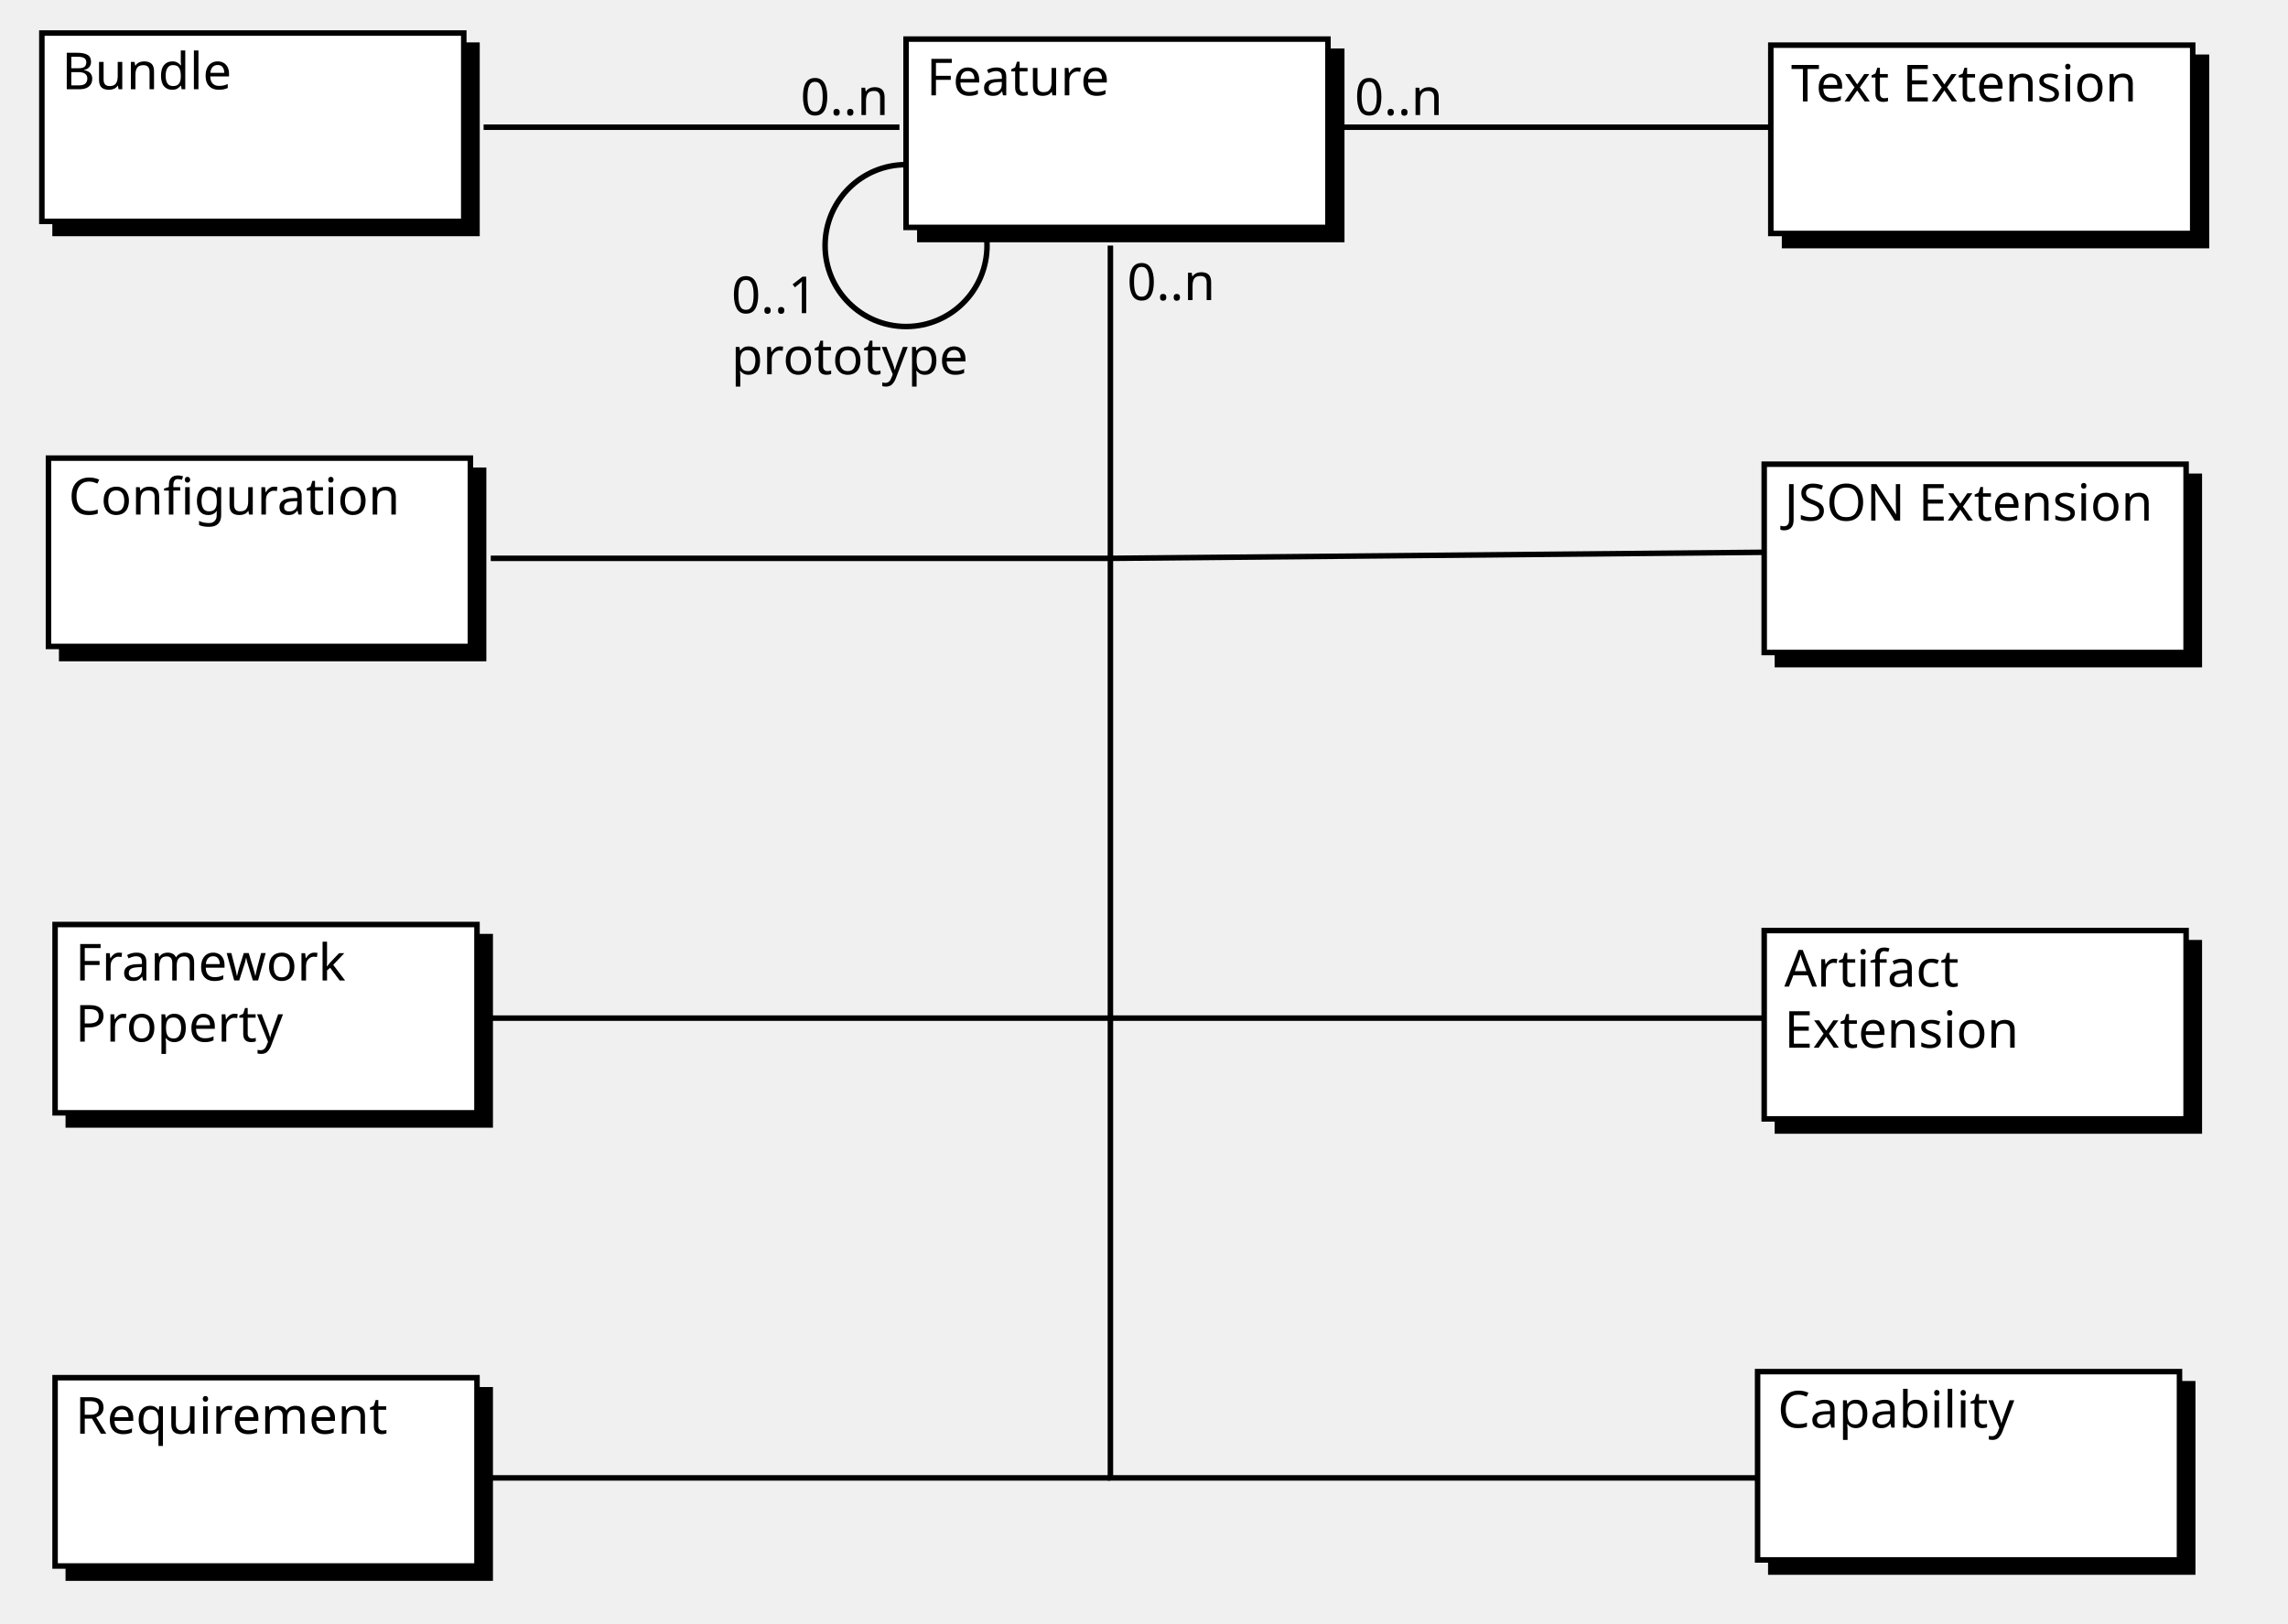
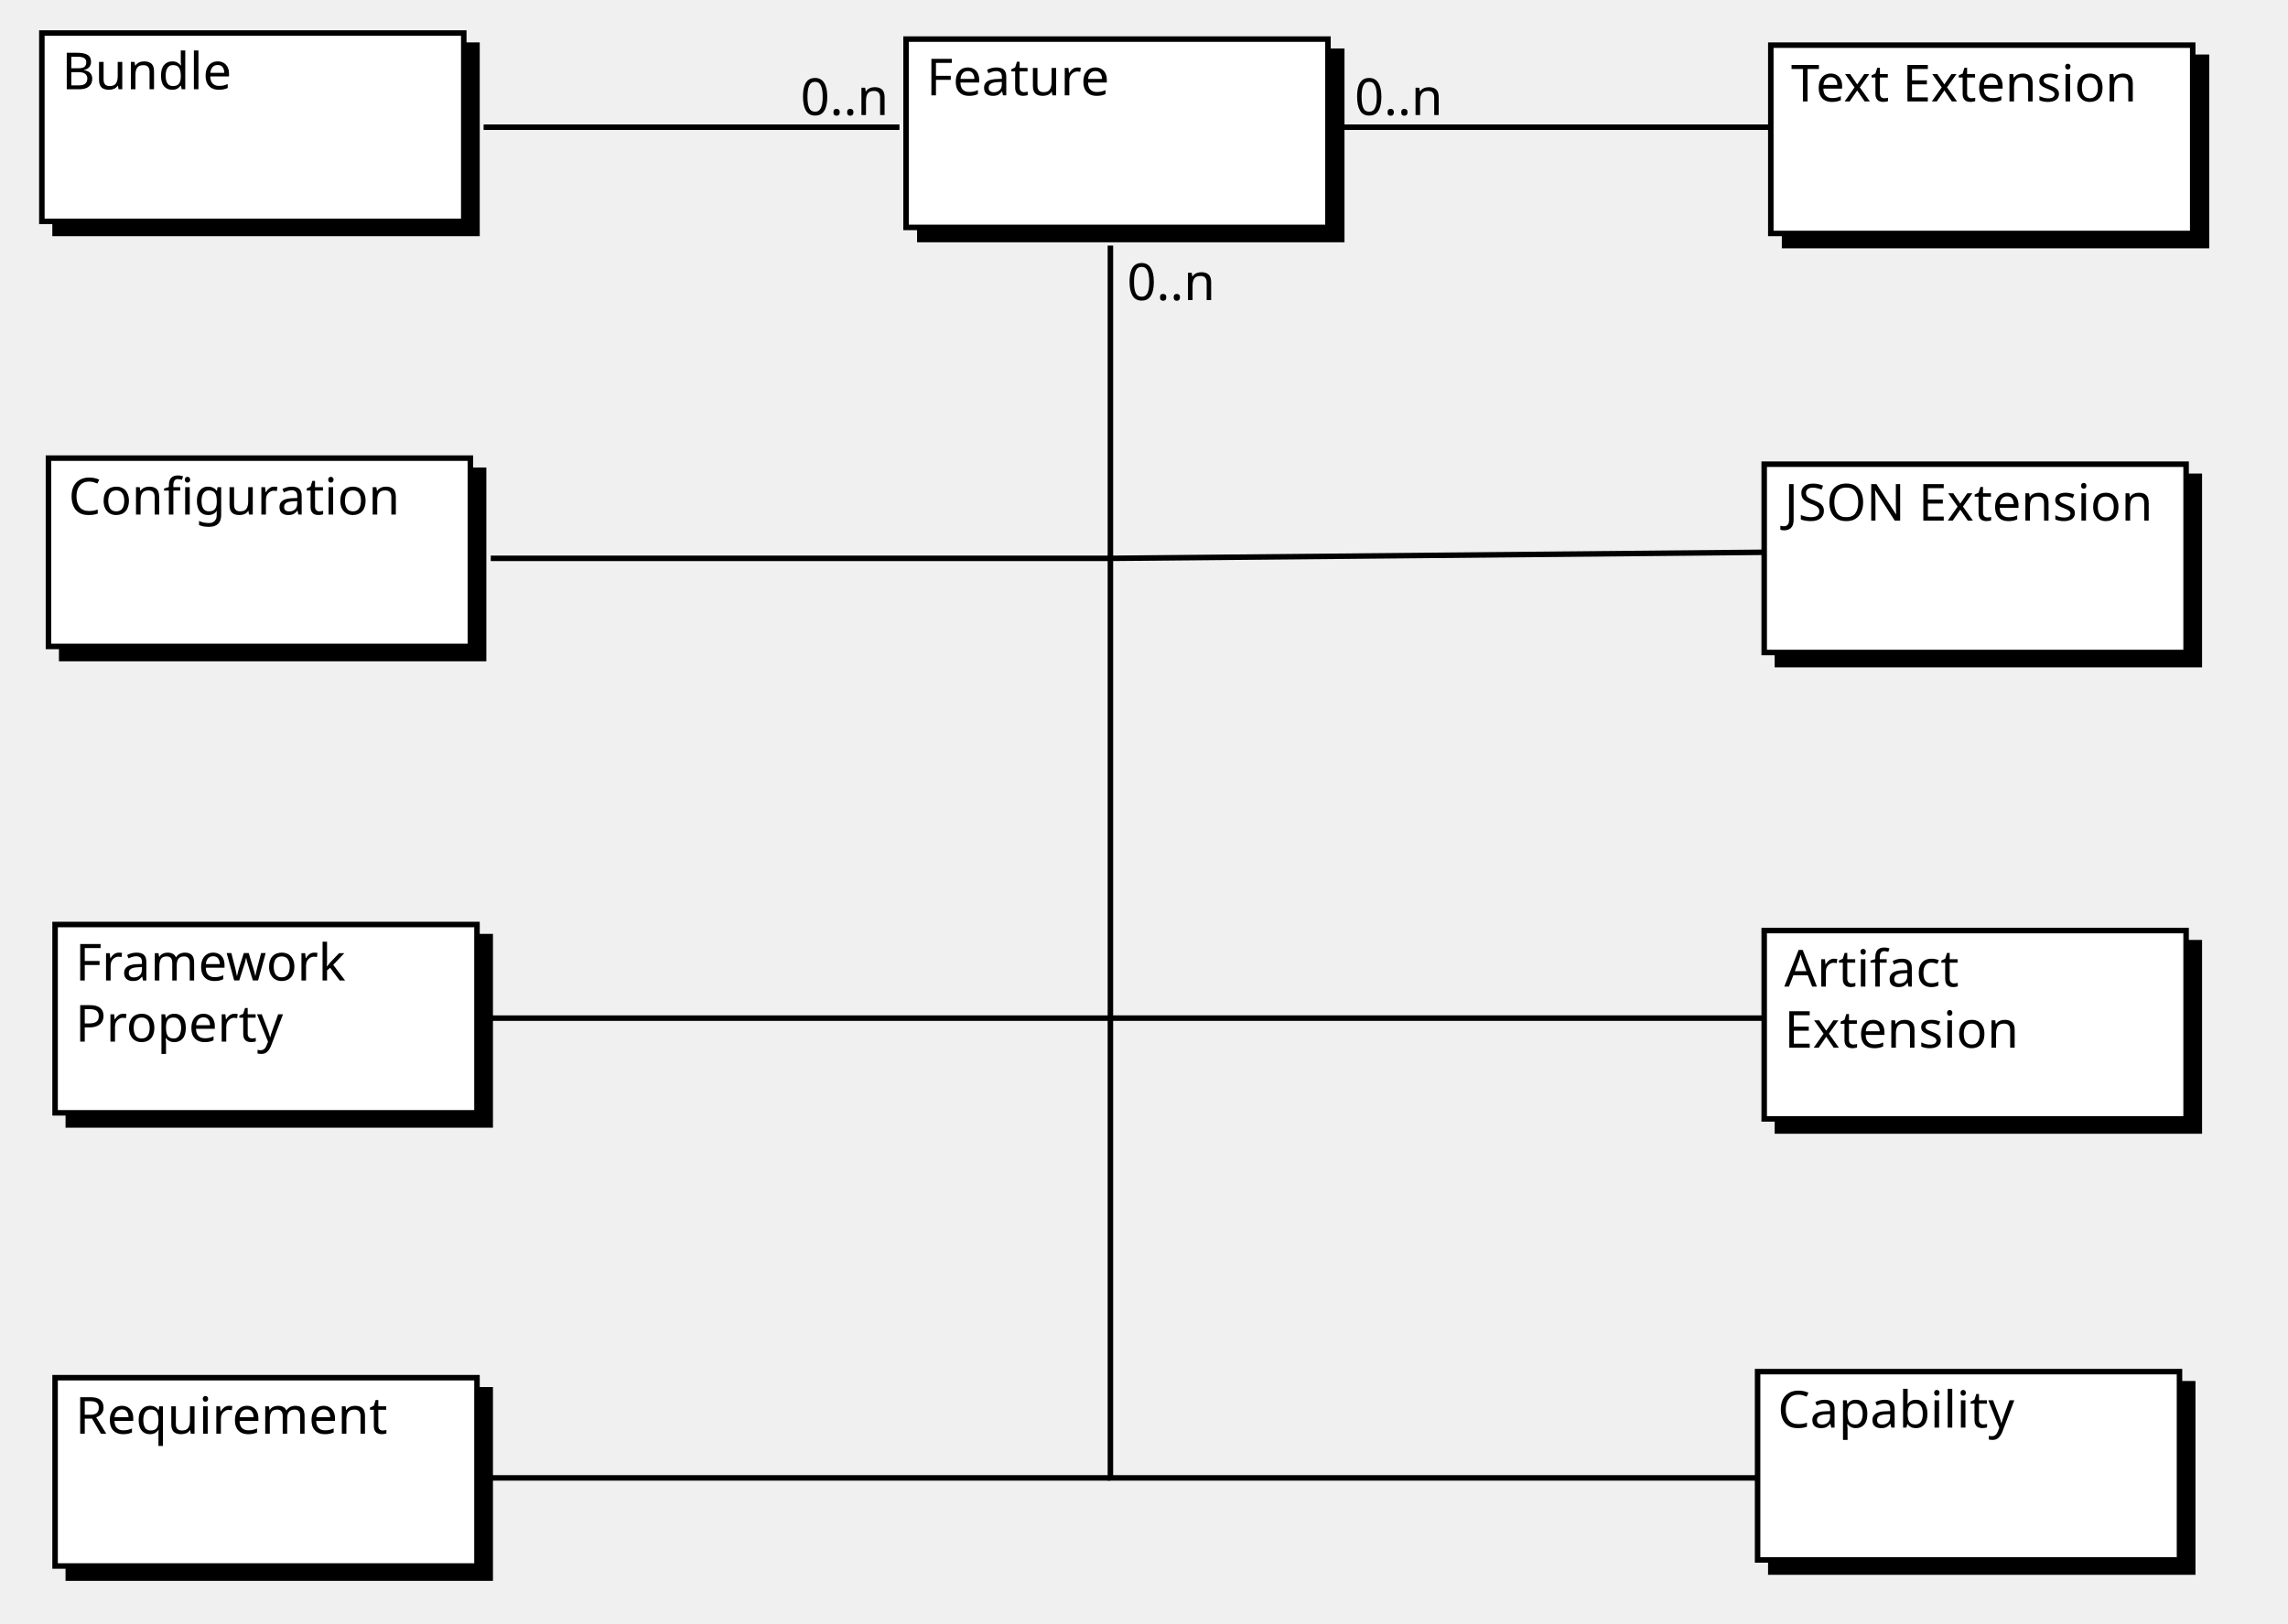
- <svg xmlns="http://www.w3.org/2000/svg" version="1.1" id="Layer_1" width="415.4px" height="294.8px" xml:space="preserve">
+ <svg xmlns="http://www.w3.org/2000/svg" version="1.1" id="Layer_1" x="0px" y="0px" viewBox="0 0 415.4 294.8" style="enable-background:new 0 0 415.4 294.8;" xml:space="preserve">
  <style type="text/css">
- 	.st0{fill:none;stroke:#000000;stroke-miterlimit:10;}
- 	.st1{stroke:#000000;stroke-miterlimit:10;}
- 	.st2{fill:#FFFFFF;stroke:#000000;stroke-miterlimit:10;}
- 	.st3{font-family:'ProductusSemibold';}
- 	.st4{font-size:9.278px;}
+ 	.st0{stroke:#000000;stroke-miterlimit:10;}
+ 	.st1{fill:#FFFFFF;stroke:#000000;stroke-miterlimit:10;}
+ 	.st2{font-family:'ProductusSemibold';}
+ 	.st3{font-size:9.278px;}
+ 	.st4{fill:none;stroke:#000000;stroke-miterlimit:10;}
	.st5{font-family:'ProductusBook';}
	.st6{fill-opacity:0;}
</style>
-   <circle class="st0" cx="164.5" cy="44.6" r="14.7" />
  <g>
-     <rect x="167" y="9.3" class="st1" width="76.6" height="34.2" />
-     <rect x="164.5" y="7.1" class="st2" width="76.6" height="34.2" />
-     <text transform="matrix(1 0 0 1 168.1937 17.3141)" class="st3 st4">Feature</text>
+     <rect x="167" y="9.3" class="st0" width="76.6" height="34.2" />
+     <rect x="164.5" y="7.1" class="st1" width="76.6" height="34.2" />
+     <text transform="matrix(1 0 0 1 168.1937 17.3141)" class="st2 st3">Feature</text>
  </g>
  <g>
-     <rect x="12.4" y="170.1" class="st1" width="76.6" height="34.2" />
-     <rect x="10" y="167.9" class="st2" width="76.6" height="34.2" />
-     <text transform="matrix(1 0 0 1 13.6555 178.0692)" class="st3 st4">Framework</text>
-     <text transform="matrix(1 0 0 1 13.6555 189.1692)" class="st3 st4">Property</text>
+     <rect x="12.4" y="170.1" class="st0" width="76.6" height="34.2" />
+     <rect x="10" y="167.9" class="st1" width="76.6" height="34.2" />
+     <text transform="matrix(1 0 0 1 13.6555 178.0692)" class="st2 st3">Framework</text>
+     <text transform="matrix(1 0 0 1 13.6555 189.1692)" class="st2 st3">Property</text>
  </g>
  <g>
-     <rect x="11.2" y="85.4" class="st1" width="76.6" height="34.2" />
-     <rect x="8.8" y="83.2" class="st2" width="76.6" height="34.2" />
-     <text transform="matrix(1 0 0 1 12.435 93.4429)" class="st3 st4">Configuration</text>
+     <rect x="11.2" y="85.4" class="st0" width="76.6" height="34.2" />
+     <rect x="8.8" y="83.2" class="st1" width="76.6" height="34.2" />
+     <text transform="matrix(1 0 0 1 12.435 93.4429)" class="st2 st3">Configuration</text>
  </g>
  <g>
-     <rect x="10" y="8.2" class="st1" width="76.6" height="34.2" />
-     <rect x="7.6" y="6" class="st2" width="76.6" height="34.2" />
-     <text transform="matrix(1 0 0 1 11.2145 16.2096)" class="st3 st4">Bundle</text>
+     <rect x="10" y="8.2" class="st0" width="76.6" height="34.2" />
+     <rect x="7.6" y="6" class="st1" width="76.6" height="34.2" />
+     <text transform="matrix(1 0 0 1 11.2145 16.2096)" class="st2 st3">Bundle</text>
  </g>
  <g>
-     <rect x="322.7" y="171.2" class="st1" width="76.6" height="34.2" />
-     <rect x="320.3" y="169" class="st2" width="76.6" height="34.2" />
-     <text transform="matrix(1 0 0 1 323.9524 179.1737)" class="st3 st4">Artifact</text>
-     <text transform="matrix(1 0 0 1 323.9524 190.2737)" class="st3 st4">Extension</text>
+     <rect x="322.7" y="171.2" class="st0" width="76.6" height="34.2" />
+     <rect x="320.3" y="169" class="st1" width="76.6" height="34.2" />
+     <text transform="matrix(1 0 0 1 323.9524 179.1737)" class="st2 st3">Artifact</text>
+     <text transform="matrix(1 0 0 1 323.9524 190.2737)" class="st2 st3">Extension</text>
  </g>
  <g>
-     <rect x="324" y="10.4" class="st1" width="76.6" height="34.2" />
-     <rect x="321.5" y="8.2" class="st2" width="76.6" height="34.2" />
-     <text transform="matrix(1 0 0 1 325.1729 18.4186)" class="st3 st4">Text Extension</text>
+     <rect x="324" y="10.4" class="st0" width="76.6" height="34.2" />
+     <rect x="321.5" y="8.2" class="st1" width="76.6" height="34.2" />
+     <text transform="matrix(1 0 0 1 325.1729 18.4186)" class="st2 st3">Text Extension</text>
  </g>
  <g>
-     <rect x="322.7" y="86.5" class="st1" width="76.6" height="34.2" />
-     <rect x="320.3" y="84.3" class="st2" width="76.6" height="34.2" />
-     <text transform="matrix(1 0 0 1 323.9523 94.5474)" class="st3 st4">JSON Extension</text>
+     <rect x="322.7" y="86.5" class="st0" width="76.6" height="34.2" />
+     <rect x="320.3" y="84.3" class="st1" width="76.6" height="34.2" />
+     <text transform="matrix(1 0 0 1 323.9523 94.5474)" class="st2 st3">JSON Extension</text>
  </g>
-   <path class="st0" d="M341.3,159.9" />
-   <line class="st0" x1="87.8" y1="23.1" x2="163.3" y2="23.1" />
-   <polyline class="st0" points="89.1,101.4 201.6,101.4 201.6,44.6 " />
-   <line class="st0" x1="242.7" y1="23.1" x2="321.5" y2="23.1" />
-   <polyline class="st0" points="320.3,100.3 201.6,101.4 201.6,184.9 89.1,184.9 " />
-   <polyline class="st0" points="320.3,184.9 201.6,184.9 201.6,268.4 319.1,268.4 " />
-   <text transform="matrix(1 0 0 1 145.3354 20.8933)" class="st5 st4">0..n </text>
-   <text transform="matrix(1 0 0 1 204.6255 54.498)" class="st5 st4">0..n </text>
-   <text transform="matrix(1 0 0 1 245.9385 20.8938)" class="st5 st4">0..n </text>
+   <path class="st4" d="M341.3,159.9" />
+   <line class="st4" x1="87.8" y1="23.1" x2="163.3" y2="23.1" />
+   <polyline class="st4" points="89.1,101.4 201.6,101.4 201.6,44.6 " />
+   <line class="st4" x1="242.7" y1="23.1" x2="321.5" y2="23.1" />
+   <polyline class="st4" points="320.3,100.3 201.6,101.4 201.6,184.9 89.1,184.9 " />
+   <polyline class="st4" points="320.3,184.9 201.6,184.9 201.6,268.4 319.1,268.4 " />
+   <text transform="matrix(1 0 0 1 145.3354 20.8933)" class="st5 st3">0..n </text>
+   <text transform="matrix(1 0 0 1 204.6255 54.498)" class="st5 st3">0..n </text>
+   <text transform="matrix(1 0 0 1 245.9385 20.8938)" class="st5 st3">0..n </text>
  <circle class="st6" cx="142.1" cy="74.6" r="14.7" />
-   <text transform="matrix(1 0 0 1 132.7941 56.8743)" class="st5 st4">0..1</text>
-   <text transform="matrix(1 0 0 1 132.7941 67.9743)" class="st5 st4">prototype </text>
  <g>
-     <rect x="12.4" y="252.4" class="st1" width="76.6" height="34.2" />
-     <rect x="10" y="250.2" class="st2" width="76.6" height="34.2" />
-     <text transform="matrix(1 0 0 1 13.6555 260.3692)" class="st3 st4">Requirement</text>
+     <rect x="12.4" y="252.4" class="st0" width="76.6" height="34.2" />
+     <rect x="10" y="250.2" class="st1" width="76.6" height="34.2" />
+     <text transform="matrix(1 0 0 1 13.6555 260.3692)" class="st2 st3">Requirement</text>
  </g>
  <g>
-     <rect x="321.5" y="251.3" class="st1" width="76.6" height="34.2" />
-     <rect x="319.1" y="249.1" class="st2" width="76.6" height="34.2" />
-     <text transform="matrix(1 0 0 1 322.7555 259.2692)" class="st3 st4">Capability</text>
+     <rect x="321.5" y="251.3" class="st0" width="76.6" height="34.2" />
+     <rect x="319.1" y="249.1" class="st1" width="76.6" height="34.2" />
+     <text transform="matrix(1 0 0 1 322.7555 259.2692)" class="st2 st3">Capability</text>
  </g>
-   <line class="st0" x1="201.6" y1="268.4" x2="89.1" y2="268.4" />
-   <path class="st0" d="M518.7-10" />
+   <line class="st4" x1="201.6" y1="268.4" x2="89.1" y2="268.4" />
+   <path class="st4" d="M518.7-10" />
</svg>
